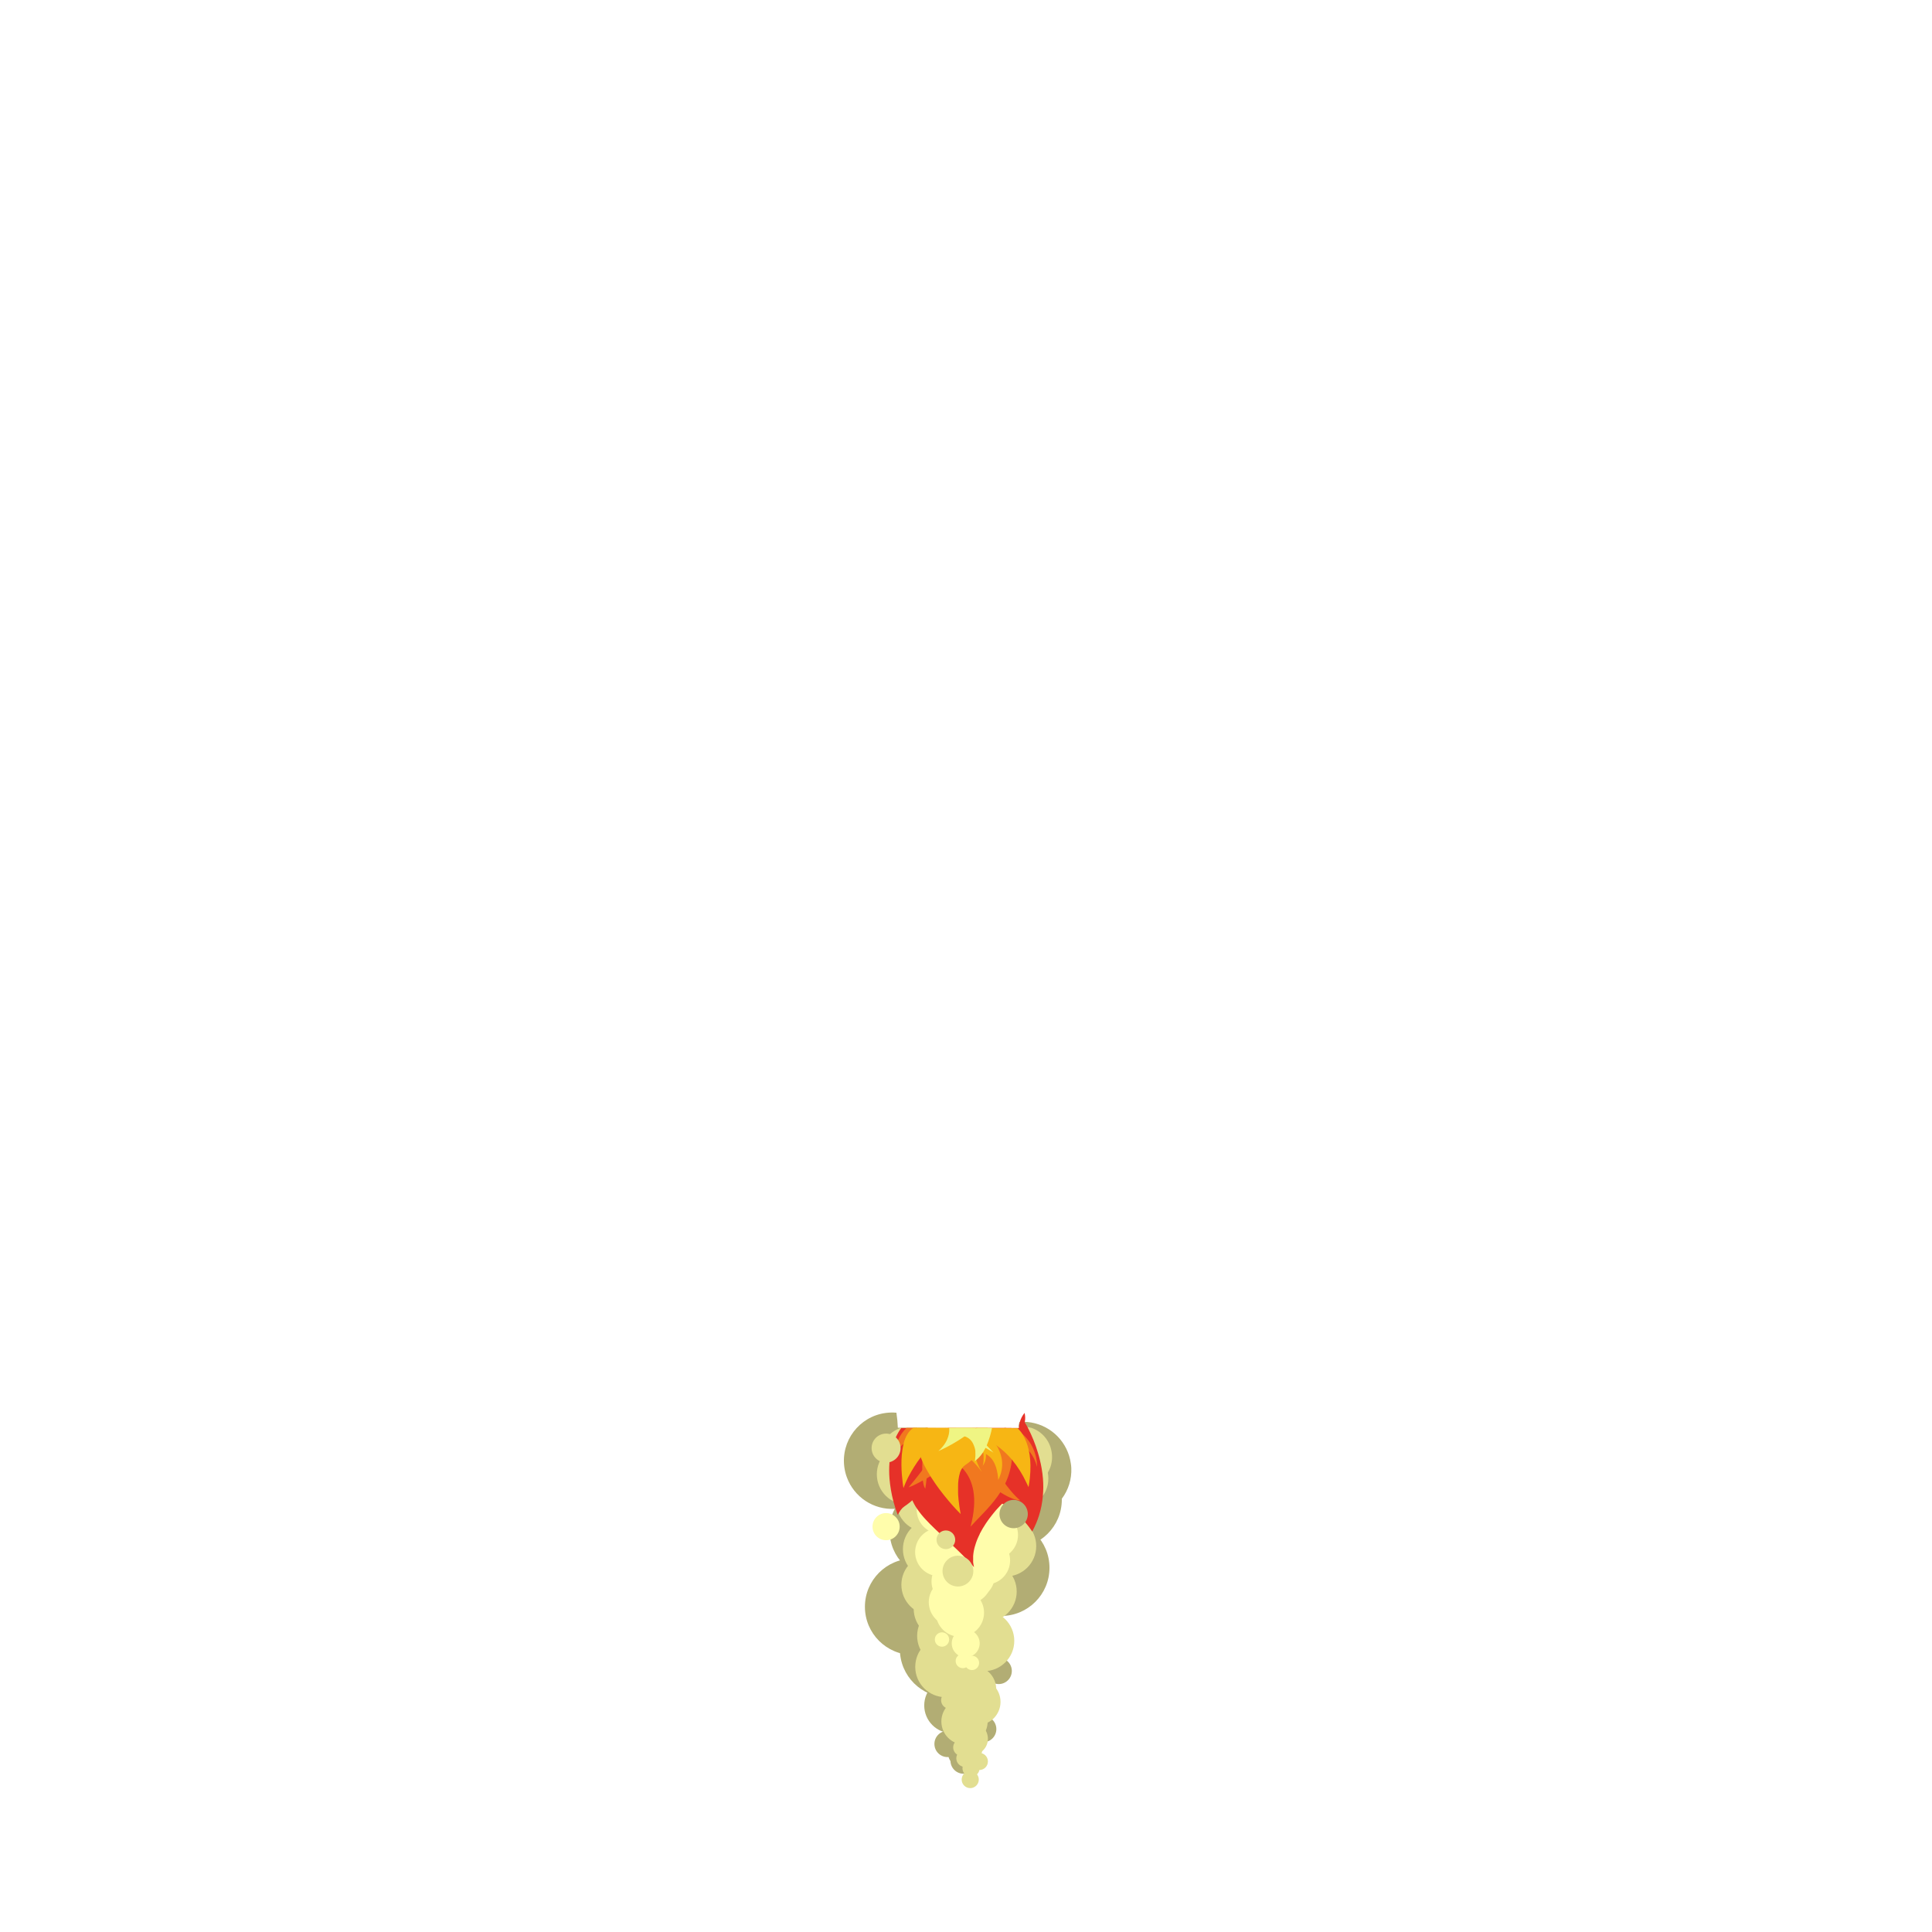
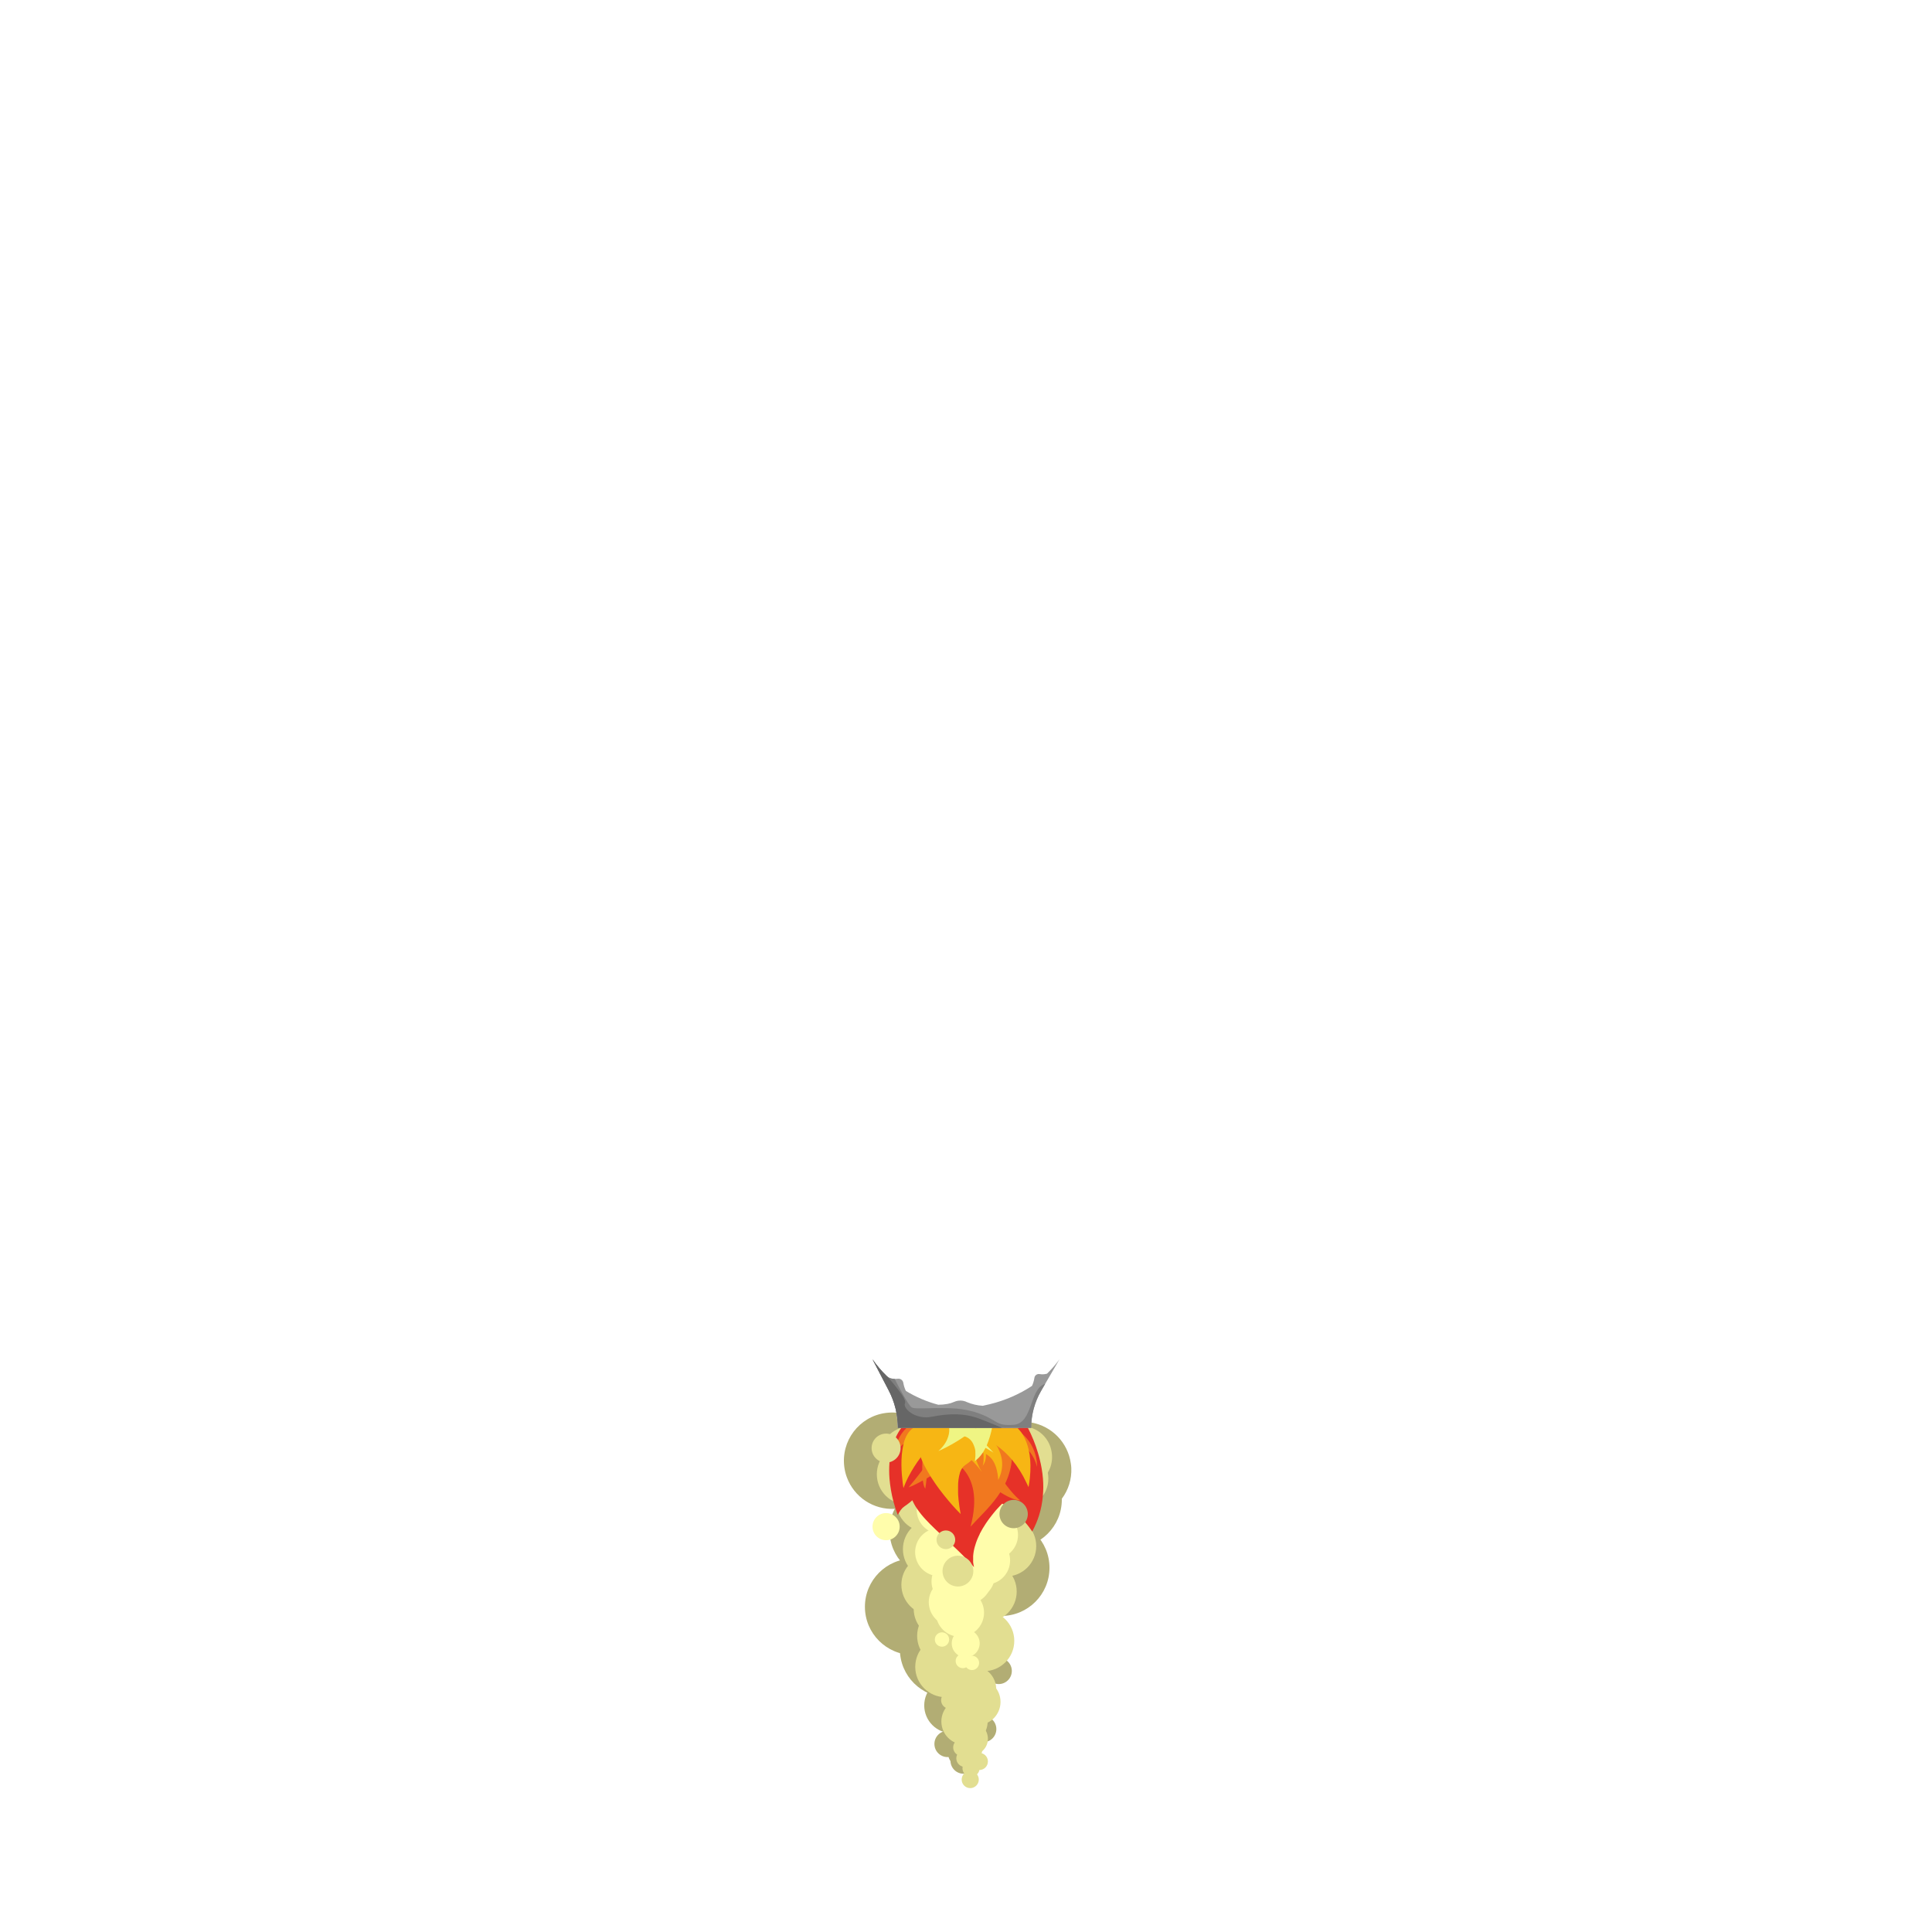
<svg xmlns="http://www.w3.org/2000/svg" viewBox="0 0 1000 1000">
  <defs>
-     <style>.cls-1{fill:none;}.cls-2{fill:#b2ad74;}.cls-3{fill:#e2de91;}.cls-4{fill:#fffdab;}.cls-5{fill:#e63128;}.cls-6{fill:#f1781f;}.cls-7{fill:#f7b614;}.cls-8{fill:#eff583;}</style>
+     <style>.cls-1{fill:none;}.cls-2{fill:#b2ad74;}.cls-3{fill:#e2de91;}.cls-4{fill:#fffdab;}.cls-5{fill:#e63128;}.cls-6{fill:#f1781f;}.cls-7{fill:#f7b614;}.cls-8{fill:#eff583;}.cls-9{fill:#999;}.cls-10{fill:#7f7f7f;}.cls-11{fill:#666;}</style>
  </defs>
  <g id="Layer_2" data-name="Layer 2">
    <g id="OutPut">
      <rect id="BG" class="cls-1" width="1000" height="1000" />
    </g>
    <g id="Stand">
      <g id="_7" data-name="7">
        <path class="cls-2" d="M486.69,755.74s0,0,0,0a24.72,24.72,0,0,1-.57,5.66c-.09.43-.2.86-.32,1.28-.17.65-.38,1.29-.61,1.92a.06.06,0,0,1,0,0,24.71,24.71,0,0,1-1.14,2.64l-.14.27c-.39.75-.82,1.48-1.28,2.19a24.79,24.79,0,0,1-5.13,5.69A26.3,26.3,0,0,1,473,778.4l0,0h0a24.65,24.65,0,0,1-6,2.07c-.58.13-1.17.24-1.77.32-.27,0-.54.07-.82.09s-.64.07-1,.09l-.32,0a24.94,24.94,0,0,1-24.75-16.29,24.48,24.48,0,0,1-1.3-5.17,24.94,24.94,0,0,1,21.26-28.15,24.64,24.64,0,0,1,5.68-.14,70.26,70.26,0,0,1,.74,7.77v0H480l.36.39a24.83,24.83,0,0,1,3.89,5.78c.07.14.13.27.19.41h0a24.7,24.7,0,0,1,1.29,3.43h0c.16.53.29,1.06.41,1.61a1,1,0,0,1,0,.17c.13.59.24,1.19.32,1.8,0,.21.05.41.08.62C486.62,754.12,486.67,754.94,486.69,755.74Z" />
        <circle class="cls-2" cx="485.38" cy="792.21" r="24.94" />
        <circle class="cls-2" cx="472.62" cy="831.66" r="24.94" />
        <circle class="cls-2" cx="490.71" cy="853.61" r="24.94" />
        <circle class="cls-2" cx="524.66" cy="776.21" r="24.94" />
        <path class="cls-2" d="M554.51,759.86a24.72,24.72,0,0,1-4.92,15.9A24.85,24.85,0,0,1,533,785.57l-1.32.15h0a24.22,24.22,0,0,1-2.55.08h-.47c-.82,0-1.62-.1-2.42-.2a24,24,0,0,1-4.15-.94l-.07,0h0a23.06,23.06,0,0,1-3.31-1.32c-.43-.21-.86-.43-1.28-.67l-.66-.38h0c-.38-.23-.75-.46-1.11-.72a23,23,0,0,1-3-2.35,22.34,22.34,0,0,1-2.13-2.22h0l-.09-.1h0a21.69,21.69,0,0,1-1.63-2.18,2.41,2.41,0,0,1-.23-.36v0a23.56,23.56,0,0,1-2.36-4.74,24.36,24.36,0,0,1-1.32-5.22l0-.27c0-.22-.06-.44-.08-.67,0-.41-.07-.83-.1-1.24v0c0-.26,0-.54,0-.8a23.46,23.46,0,0,1,.19-3.57c0-.32.08-.65.14-1h0c.05-.34.12-.66.19-1,0-.11,0-.23.07-.34a24.18,24.18,0,0,1,1.16-3.74c0-.09.07-.18.11-.27s.14-.36.22-.54a24,24,0,0,1,1.4-2.72c.11-.19.23-.38.35-.56a.34.34,0,0,1,.07-.11,7.78,7.78,0,0,1,.47-.7,1.11,1.11,0,0,1,.16-.24s0,0,0,0q.61-.88,1.32-1.71c.42-.51.87-1,1.34-1.46t0,0a9.76,9.76,0,0,1,.73-.71,23.15,23.15,0,0,1,3.69-2.83c.37-.24.74-.47,1.13-.68h9.77V739c0-.2,0-.4,0-.59a1.09,1.09,0,0,1,0-.18,12.71,12.71,0,0,1,.41-2.23,20.25,20.25,0,0,1,2.58-.06,22.51,22.51,0,0,1,3.59.35,25,25,0,0,1,20.44,21.14Q554.46,758.66,554.51,759.86Z" />
        <circle class="cls-2" cx="518.27" cy="811.47" r="24.94" />
        <circle class="cls-2" cx="503.94" cy="834.69" r="14.35" />
        <circle class="cls-2" cx="492.73" cy="882.74" r="14.35" />
        <circle class="cls-2" cx="516.93" cy="864.88" r="6.79" />
        <circle class="cls-2" cx="490.44" cy="902.67" r="6.79" />
        <circle class="cls-2" cx="497.51" cy="907.58" r="6.79" />
        <circle class="cls-2" cx="498.75" cy="911.3" r="6.79" />
        <circle class="cls-2" cx="508.92" cy="894.97" r="6.79" />
        <path class="cls-3" d="M486.69,755.74s0,0,0,0a15.27,15.27,0,0,1-1.56,5.26c-.2.4-.41.8-.65,1.18l-.19.31h0a15.67,15.67,0,0,1-5,4.88,14.37,14.37,0,0,1-1.39.76,15.62,15.62,0,0,1-4.53,1.4l-.14,0a15.81,15.81,0,0,1-2.65.14h-.25a14.12,14.12,0,0,1-2.34-.29l-.48-.09c-.44-.11-.88-.23-1.31-.37a15.81,15.81,0,0,1-6-3.62h0a15.54,15.54,0,0,1-4.07-6.52,15.07,15.07,0,0,1-.57-2.45l0-.18a.49.49,0,0,1,0-.12h0a15.54,15.54,0,0,1,2.64-10.94l0,0a15.41,15.41,0,0,1,2.44-2.79,15.89,15.89,0,0,1,2.53-1.84,11.38,11.38,0,0,1,1.25-.65h0a14.35,14.35,0,0,1,1.82-.72h9.7a15.27,15.27,0,0,1,3,1.32,14.84,14.84,0,0,1,1.45.93h0a15.44,15.44,0,0,1,3.81,4l.24.36h0a15.2,15.2,0,0,1,1.49,3.09,15.51,15.51,0,0,1,.5,1.68c0,.11.05.21.06.32.08.36.15.73.2,1.1a12.47,12.47,0,0,1,.12,1.48A12.88,12.88,0,0,1,486.69,755.74Z" />
        <circle class="cls-3" cx="469.56" cy="763.08" r="15.71" />
        <circle class="cls-3" cx="479.62" cy="777.15" r="15.71" />
        <circle class="cls-3" cx="483.06" cy="801.85" r="15.71" />
        <circle class="cls-3" cx="482.26" cy="820.27" r="15.71" />
        <circle class="cls-3" cx="488.63" cy="832.67" r="15.71" />
        <circle class="cls-3" cx="490.42" cy="846.73" r="15.71" />
        <circle class="cls-3" cx="510.53" cy="823.78" r="15.71" />
        <circle class="cls-3" cx="520.64" cy="800.27" r="15.71" />
        <circle class="cls-3" cx="516.64" cy="781.28" r="15.71" />
        <circle class="cls-3" cx="523.93" cy="770.98" r="15.71" />
        <circle class="cls-3" cx="519.54" cy="757.03" r="15.71" />
        <path class="cls-3" d="M543.5,759.86a15.55,15.55,0,0,1-2.29,3.94,18,18,0,0,1-1.38,1.52c-.3.29-.62.57-1,.84a15.52,15.52,0,0,1-6.44,3.17l-.24,0c-.37.08-.74.15-1.11.2a14.89,14.89,0,0,1-2.3.15,12.63,12.63,0,0,1-1.63-.11h0a9.16,9.16,0,0,1-1.17-.17,15.57,15.57,0,0,1-5.42-2.14,15.27,15.27,0,0,1-1.61-1.16c-.19-.15-.36-.3-.54-.47h0c-.37-.33-.73-.68-1.07-1s-.49-.56-.73-.85l-.15-.2a15.32,15.32,0,0,1-2.23-4c-.09-.24-.18-.48-.25-.72a14.34,14.34,0,0,1-.46-1.77c-.06-.29-.11-.58-.15-.88s-.09-.74-.11-1.11a3.25,3.25,0,0,1,0-.54,4.1,4.1,0,0,1,0-.49,13,13,0,0,1,.07-1.4,10.58,10.58,0,0,1,.16-1.26c0-.1,0-.2,0-.3a15.15,15.15,0,0,1,1.21-3.74c.08-.17.16-.33.25-.49a15.75,15.75,0,0,1,4-5l.69-.53.11-.08a14.94,14.94,0,0,1,4-2.06l.31-.11h3.15V739c0-.2,0-.4,0-.59a7.26,7.26,0,0,1,.92-.07,14.33,14.33,0,0,1,3.41.2,14.53,14.53,0,0,1,1.76.41l.16,0,.23.07h0l.09,0a15.64,15.64,0,0,1,10.56,12.42c0,.11,0,.21.05.32A15.63,15.63,0,0,1,543.5,759.86Z" />
        <circle class="cls-3" cx="526.92" cy="765.24" r="15.71" />
        <circle class="cls-3" cx="499.82" cy="837.32" r="15.71" />
        <circle class="cls-3" cx="509.28" cy="849.29" r="15.71" />
        <circle class="cls-3" cx="489.44" cy="862.76" r="15.71" />
        <circle class="cls-3" cx="503.65" cy="874.26" r="11.98" />
        <circle class="cls-3" cx="505.89" cy="880.9" r="11.98" />
        <circle class="cls-3" cx="499.23" cy="891.04" r="11.98" />
        <circle class="cls-3" cx="502.87" cy="899.98" r="8.47" />
        <circle class="cls-3" cx="499.41" cy="910.11" r="4.43" />
        <circle class="cls-3" cx="503.9" cy="906.11" r="4.43" />
        <circle class="cls-3" cx="501.13" cy="910.97" r="4.43" />
        <circle class="cls-3" cx="502.6" cy="915.24" r="4.43" />
        <circle class="cls-3" cx="502.19" cy="921.1" r="4.43" />
        <circle class="cls-3" cx="506.91" cy="911.73" r="4.43" />
        <circle class="cls-3" cx="497.79" cy="904.44" r="4.43" />
        <circle class="cls-3" cx="491.54" cy="880.02" r="4.43" />
        <circle class="cls-4" cx="485.26" cy="765.71" r="12.47" />
        <circle class="cls-4" cx="504.15" cy="763.08" r="12.47" />
        <circle class="cls-4" cx="514.3" cy="765.06" r="12.47" />
        <circle class="cls-4" cx="509.45" cy="774.93" r="12.47" />
        <circle class="cls-4" cx="486.95" cy="781.46" r="12.47" />
        <circle class="cls-4" cx="500.16" cy="788.81" r="12.47" />
        <circle class="cls-4" cx="498.17" cy="774.56" r="12.47" />
        <circle class="cls-4" cx="500.78" cy="786.79" r="12.47" />
        <circle class="cls-4" cx="495" cy="797.21" r="12.47" />
        <circle class="cls-4" cx="504.06" cy="795.95" r="12.47" />
        <circle class="cls-4" cx="510.36" cy="807.66" r="12.47" />
        <circle class="cls-4" cx="502.49" cy="815.39" r="12.47" />
        <circle class="cls-4" cx="494.62" cy="818.55" r="12.47" />
        <circle class="cls-4" cx="486.14" cy="803.36" r="12.47" />
        <circle class="cls-4" cx="506.6" cy="795.59" r="12.47" />
        <circle class="cls-4" cx="514.45" cy="794.5" r="12.47" />
        <circle class="cls-4" cx="500.76" cy="817.69" r="12.47" />
        <circle class="cls-4" cx="496.87" cy="834.72" r="12.47" />
        <circle class="cls-4" cx="493.2" cy="829.27" r="12.47" />
        <circle class="cls-4" cx="487.57" cy="848.61" r="3.71" />
        <circle class="cls-4" cx="498.35" cy="859.73" r="3.71" />
        <circle class="cls-4" cx="503.08" cy="860.71" r="3.71" />
        <circle class="cls-4" cx="499.85" cy="850.6" r="7.23" />
        <path class="cls-5" d="M539.79,774.24a46.8,46.8,0,0,1-2,10.2,45.46,45.46,0,0,1-3.39,8h0a.47.47,0,0,1-.05.1l-.09.17-.57-.85c-.76-1.1-1.53-2.12-2.31-3.07h0l-.54-.66h0a1.41,1.41,0,0,1-.17-.18c-.61-.71-1.23-1.38-1.83-2l-.13-.13a42.13,42.13,0,0,0-6.85-5.69h0l-.78-.5c-.7-.43-1.27-.75-1.67-1l-.68-.34-.2.2c-.42.41-1.47,1.47-2.84,3l-.46.53c-.33.38-.67.79-1,1.22s-.71.88-1.08,1.35l-.17.22q-.33.42-.66.87l-.38.51-.78,1.07-.27.39-.54.79-.19.29h0a49.63,49.63,0,0,0-2.95,5,.54.54,0,0,0-.05.11l0,.07c-.33.65-.64,1.31-.94,2-.37.84-.71,1.68-1,2.55h0l-.06.18s0,0,0,0c-.21.6-.4,1.22-.57,1.83-.1.34-.19.69-.27,1s-.22,1-.31,1.44a23.93,23.93,0,0,0-.31,2.53c0,.26,0,.53,0,.79,0,.45,0,.9,0,1.35,0,.24,0,.49,0,.74s0,.52.07.79,0,.28.07.43h0c0,.14,0,.28.06.43h0c.07.39.15.79.25,1.18-.23-.26-.45-.51-.69-.76l-.41-.46-.05,0c-.58-.65-1.16-1.28-1.75-1.9l0,0c-.11-.13-.22-.24-.33-.36h0l-1.73-1.8-.47-.47-.08-.09-.06-.06-.23-.23-.95-.95c-.69-.69-1.37-1.36-2.05-2s-1.32-1.27-2-1.88c-.41-.4-.82-.78-1.22-1.16h0c-1.89-1.79-3.72-3.47-5.46-5.11l-.36-.34-1.61-1.51-.61-.58-.35-.34c-1.6-1.53-3.09-3-4.46-4.51a46.34,46.34,0,0,1-4.63-5.73,26.06,26.06,0,0,1-1.52-2.5h0c-.33-.62-.64-1.24-.92-1.87a31.65,31.65,0,0,1-2.78,2.25,24,24,0,0,0-2.3,1.72,11,11,0,0,0-1.88,2.59c-.18.29-.36.61-.56,1,0,0-.47-1.12-1.11-3.06a3.3,3.3,0,0,0-.12-.38c-.32-1-.69-2.25-1.06-3.64h0a70.25,70.25,0,0,1-2-11.63h0a52.86,52.86,0,0,1,0-8.45,40.84,40.84,0,0,1,1.18-7.19,33.75,33.75,0,0,1,2.13-5.91,30.31,30.31,0,0,1,2.75-4.7h61V739c0-.2,0-.4,0-.59a1.09,1.09,0,0,1,0-.18,12.71,12.71,0,0,1,.41-2.23,12.85,12.85,0,0,1,2.45-4.69,11,11,0,0,1,.13,4.63l-.06.23s.55.84,1.39,2.37l.12.22.14.24a.25.25,0,0,0,0,.07A72.83,72.83,0,0,1,537.25,752c.19.63.37,1.27.55,1.92.12.43.24.87.34,1.32a61.36,61.36,0,0,1,1.69,10.09A52.17,52.17,0,0,1,539.79,774.24Z" />
        <path class="cls-6" d="M474.86,739.07a47.08,47.08,0,0,1-7.08,8.2l-.26.24c-.51.46-1,.88-1.42,1.25-1.7,1.44-2.86,2.23-2.86,2.23a16.76,16.76,0,0,1,.49-2.5,21.47,21.47,0,0,1,1.12-3.16,18.76,18.76,0,0,1,4.41-6.26Z" />
        <path class="cls-6" d="M521.34,739.33l-2.25,1.46-.15.1-.78.5c-1.33.87-3,2-5,3.23l-1.37.87-.09.06-2.12,1.35-.41.26a3.87,3.87,0,0,1-.34.21l-.26.17-.08.05-.61.4c-.65.4-1.31.82-2,1.25l-1.32.83-.41.26c-.15.09-.27.19-.43.28h0l-.52.33-3.2,2c-2,1.23-4,2.47-5.95,3.69l-.14.08-.73.45c-2.4,1.47-4.78,2.91-7.05,4.26l-.89.53-.54.32-.4.24h0l-2.69,1.56-2,1.16-2,1.09c-1.7.94-3.21,1.72-4.46,2.32a17.74,17.74,0,0,1-2.53,1.07h-.06l-.25.07.06-.08h0c.24-.28,1.15-1.34,2.47-2.94,1.11-1.36,2.51-3.1,4-5.08h0l.42-.54,1.5-2,1.33-1.8h0c.76-1.07,1.54-2.16,2.3-3.27l.41-.6h0c1-1.44,2-2.92,2.84-4.37h0l.2-.34a41.12,41.12,0,0,0,4.57-9.68h30.22Z" />
        <path class="cls-6" d="M480.35,749.62q0,1,0,2c0,.88,0,1.76-.07,2.66s-.07,2-.12,3.06h0c-.05,1.29-.13,2.57-.22,3.84h0a1.94,1.94,0,0,1,0,.24c-.09,1.28-.2,2.55-.32,3.79-.08.73-.16,1.45-.25,2.16,0,.22-.05.44-.08.65-.12.88-.24,1.75-.38,2.58a7.19,7.19,0,0,1-.88-2.23,2,2,0,0,1-.05-.24,16.76,16.76,0,0,1-.33-1.83,40.88,40.88,0,0,1-.3-4.71,3.84,3.84,0,0,1,0-.48c0-1.55,0-3.21.1-4.91,0-.07,0-.14,0-.21q.08-1.46.18-2.94c.08-1.12.17-2.23.27-3.34.3-3.34.68-6.58,1-9.35.06-.45.12-.89.17-1.32h1.25v.39q0,.88,0,1.86h0C480.38,743.8,480.4,746.63,480.35,749.62Z" />
        <path class="cls-6" d="M489.56,754.65s21,4.89,12.79,35.54c8.27-9.21,21.81-19.62,21.53-38.72s-20.4-9.7-20.4-9.7Z" />
        <path class="cls-6" d="M510.09,767s11.72,9.52,18,9.61c-6.11-4.81-13.73-17.39-13.73-17.39Z" />
        <path class="cls-6" d="M536.76,759.26a21.65,21.65,0,0,0-1.68-4.55h0a16.09,16.09,0,0,0-.88-1.53,16.67,16.67,0,0,0-1.62-2.18,7.55,7.55,0,0,0-.54-.59,20,20,0,0,0-9.35-5.42h0a18.07,18.07,0,0,0-3-.55,10.68,10.68,0,0,1-.67-2.56,2.92,2.92,0,0,1,0-.51,3.38,3.38,0,0,1,0-.45.5.5,0,0,1,0-.17,2.16,2.16,0,0,1,.82-1.65h3.67l.32.11c.24.08.5.17.77.28a16.32,16.32,0,0,1,2.76,1.42,17.36,17.36,0,0,1,2.07,1.54,21.79,21.79,0,0,1,6,9c.09.25.17.5.25.75.21.64.39,1.27.54,1.91A22.17,22.17,0,0,1,536.76,759.26Z" />
        <path class="cls-7" d="M490.31,739.07c-1.47,1.38-3.65,3.5-6.11,6.17l-.05,0c-1.21,1.32-2.5,2.77-3.8,4.33-.33.39-.65.79-1,1.19-.6.74-1.2,1.49-1.79,2.27-.33.42-.65.85-1,1.28a73.14,73.14,0,0,0-6.46,10.25h0a46.31,46.31,0,0,0-2.14,4.8c-.12.28-.22.56-.32.84,0,0-.06-.33-.16-.93s-.16-1.11-.26-1.89h0c-.56-4.4-1.29-13.09.46-19.94a1.74,1.74,0,0,1,0-.22c.93-3.52,2.52-6.54,5.15-8.2Z" />
        <path class="cls-7" d="M511.18,739.07c0,.18-.05.36-.08.54a30.47,30.47,0,0,1-.89,4c-.08.28-.16.56-.26.85a1.15,1.15,0,0,1-.06.17c-.19.6-.42,1.22-.68,1.85a.14.14,0,0,1,0,.06c0,.1-.08.21-.13.32s-.14.34-.23.51a5.27,5.27,0,0,1-.22.49,4.39,4.39,0,0,1-.21.44,24.54,24.54,0,0,1-1.47,2.61l-.34.51a2,2,0,0,1-.18.26,21.88,21.88,0,0,1-1.62,2.1c-.24.28-.49.56-.77.84s-.73.76-1.13,1.12a24.35,24.35,0,0,1-3.36,2.61,5.25,5.25,0,0,0-1.49,1.48,8.61,8.61,0,0,0-1,1.89c-.06.14-.11.29-.16.44a24.66,24.66,0,0,0-1,7.43c0,.87,0,1.74,0,2.6,0,.09,0,.17,0,.26s0,.25,0,.37c0,.82.09,1.63.16,2.41,0,.6.11,1.17.17,1.73.4,3.69,1,6.49,1,6.7-.11-.11-1-1-2.45-2.54-.61-.66-1.32-1.44-2.1-2.32L492,778l-1-1.17c-1.47-1.74-3.09-3.74-4.72-5.92L485,769.15l-.61-.87c-.16-.23-.33-.46-.48-.7-.07-.08-.12-.17-.18-.25-.51-.74-1-1.49-1.49-2.25l-.64-1c-.53-.86-1-1.74-1.55-2.63-.05-.08-.1-.16-.14-.24h0c-.38-.68-.75-1.35-1.11-2-.5-1-1-1.95-1.4-2.93l-.06-.14h0c-.25-.58-.49-1.14-.72-1.72a33.39,33.39,0,0,1-1.78-6.08,18.39,18.39,0,0,1,.37-9.21Z" />
        <path class="cls-7" d="M533.36,758.42a56,56,0,0,1-.31,6.63h0c-.15,1.36-.35,2.78-.61,4.27,0,.13-.05.26-.07.4l-.17-.35c-.29-.61-.59-1.25-.92-1.92a54.5,54.5,0,0,0-7.55-12,1.34,1.34,0,0,0-.11-.14,43.06,43.06,0,0,0-3.47-3.6l-.43-.4a43.07,43.07,0,0,0-3.93-3.17h0c-.35-.27-.71-.52-1.07-.76-.92-.64-1.89-1.25-2.91-1.85l-.06,0c-.39-.23-.78-.45-1.19-.67a4.67,4.67,0,0,0-.49-.27l-.1,0-.63-.33c-1.12-.6-2.3-1.16-3.54-1.7l-.86-.38c-.36-.15-.7-.3-1-.46s-.8-.38-1.15-.58a14.79,14.79,0,0,1-1.48-.9,9.58,9.58,0,0,1-1.28-1h26.76l.47.55.27.3a12.46,12.46,0,0,1,1.88,2.5,24,24,0,0,1,2,4.27h0c.32.9.63,1.88.9,3,.07.29.14.58.2.88l.09.43c.12.54.22,1.1.31,1.68A40.84,40.84,0,0,1,533.36,758.42Z" />
        <path class="cls-7" d="M511.44,742.93s11.91,9.78,5.27,23.06c-.75-9.52-4.14-14.29-12-14.79S511.44,742.93,511.44,742.93Z" />
        <path class="cls-7" d="M504.42,742.93a26.67,26.67,0,0,0,3.76,18.93C499.78,750.07,494.27,754,504.42,742.93Z" />
        <path class="cls-7" d="M508.18,744.81s2.13,13,0,14.42C513.07,754.16,508.18,744.81,508.18,744.81Z" />
        <path class="cls-8" d="M505.38,739.07l-.29.22h0c-.33.26-.69.52-1.07.8l-1.26.92c-.9.65-1.88,1.34-2.93,2.06l-.54.36a82,82,0,0,1-12.84,7.32l-.31.13c-.14.07-.28.12-.42.18l.38-.35a3.83,3.83,0,0,0,.29-.28c5-4.82,5.09-9.54,4.91-11.36Z" />
        <path class="cls-8" d="M513.48,739.07c0,.12-.05.25-.09.39-.16.83-.41,1.91-.75,3.12,0,.13-.07.26-.11.39s-.15.51-.22.77c-.18.55-.36,1.12-.58,1.71a.38.38,0,0,1,0,.1c-.3.84-.64,1.7-1,2.56-.19.41-.38.82-.59,1.23l-.17.35c-.3.56-.61,1.12-.95,1.66a.82.82,0,0,1-.11.17l-.25.41a16.3,16.3,0,0,1-3.29,3.71l-.14.12-.67.49a17.53,17.53,0,0,0,.28-2.47,16.38,16.38,0,0,0,0-2.09h0c0-.16,0-.32,0-.48s0-.39-.07-.59-.05-.36-.08-.54A11.68,11.68,0,0,0,504,748h0c0-.07-.05-.14-.08-.2a7.75,7.75,0,0,0-1.62-2.53,6.53,6.53,0,0,0-1.41-1.11,8,8,0,0,0-1.62-.73,10.68,10.68,0,0,0-2.95-.46c-4-.1-2.73-.85.47-1.75,1.25-.36,2.81-.74,4.47-1.11.78-.18,1.59-.35,2.39-.52.48-.11.94-.21,1.42-.3h0l1.05-.22Z" />
        <path class="cls-8" d="M514.28,751.89l-.84-.51-3.35-2-.3-.19-1.1-.67h0l-.28-.18-.26-.15-.26-.16-.82-.5-1.53-.94-1.47-.9-1.36-.82-1.52-.93-1.36-.83-3-1.85-2.53-1.54.61-.61h8.43l.35.52c.12.16.23.33.35.5.27.37.54.74.83,1.12s.62.81.94,1.22c.69.86,1.4,1.72,2.12,2.55a4.72,4.72,0,0,0,.37.41h0c.09.12.2.24.3.36l.07.07h0l.55.63h0l.36.41,1.1,1.21c1.15,1.25,2.15,2.3,2.81,3Z" />
        <circle class="cls-3" cx="489.58" cy="796.99" r="4.84" />
        <circle class="cls-4" cx="458.64" cy="790.19" r="7.03" />
        <circle class="cls-3" cx="495.82" cy="813.2" r="7.97" />
        <circle class="cls-2" cx="524.66" cy="783.67" r="7.33" />
        <circle class="cls-3" cx="458.64" cy="749.53" r="7.5" />
      </g>
+       <g id="STD">
+         <path class="cls-9" d="M548.39,703.56,541,716.25h0l-2.09,3.61a38.24,38.24,0,0,0-5.17,19.21h-69c0-.85,0-1.69-.08-2.53,0-.23,0-.46-.05-.68,0-.55-.09-1.1-.15-1.64,0-.31-.08-.63-.13-.94s0-.34-.07-.51c0-.38-.12-.75-.18-1.13s-.17-.9-.27-1.34c-.05-.24-.1-.47-.16-.7s-.08-.36-.12-.53a41.67,41.67,0,0,0-3.56-9.43l-8.38-16.08a57.93,57.93,0,0,0,7.28,8.6l.24.22,0,0a5.21,5.21,0,0,0,.89.61,4.44,4.44,0,0,0,.49.24l.51.18.39.11a8.12,8.12,0,0,0,1.69.2,10.84,10.84,0,0,0,1.65-.1,2.56,2.56,0,0,1,2.83,2.16,15.09,15.09,0,0,0,1.32,4.15,62.89,62.89,0,0,0,16.76,7.16,25.7,25.7,0,0,0,4.74-.42h0a14.8,14.8,0,0,0,3.45-1.05,7.89,7.89,0,0,1,6.76.15,24.53,24.53,0,0,0,8.1,1.86h0c1.17-.24,2.39-.51,3.68-.84h0a69.5,69.5,0,0,0,21.78-9.44,15.21,15.21,0,0,0,1.25-4.14,2.3,2.3,0,0,1,2.63-2,9,9,0,0,0,3.9-.19c.5-.49,1-1,1.49-1.52a.19.19,0,0,0,.06-.07A51.09,51.09,0,0,0,548.39,703.56Z" />
+         <path class="cls-10" d="M541,716.25l-2.09,3.61a38.24,38.24,0,0,0-5.17,19.21h-69c0-.85,0-1.69-.08-2.53,0-.23,0-.46-.05-.68,0-.55-.09-1.1-.15-1.64,0-.31-.08-.63-.13-.94s0-.34-.07-.51c0-.38-.12-.75-.18-1.13s-.17-.9-.27-1.34c-.05-.24-.1-.47-.16-.7s-.08-.36-.12-.53a41.67,41.67,0,0,0-3.56-9.43l-8.38-16.08a57.93,57.93,0,0,0,7.28,8.6l.24.22,0,0a5.21,5.21,0,0,0,.89.61,4.44,4.44,0,0,0,.49.24l.51.18.39.11a8.12,8.12,0,0,0,1.69.2s2.36,4.68,4.71,8.79c1.55,2.72,3.1,5.18,4,5.9s4.72.61,9.75.47l3.16-.07c2.16,0,4.47,0,6.83.06a51.39,51.39,0,0,1,12.84,1.93c1.68.52,3.09,1,4.3,1.54,4.47,1.85,6.22,3.48,8.49,4.42,1.73.71,3.77,1,7.54.71C534.8,736.67,532.75,718.58,541,716.25Z" />
+         <path class="cls-11" d="M518.59,739.07H464.72a62.36,62.36,0,0,0-1.05-9.47c0-.19-.08-.36-.12-.53a41.67,41.67,0,0,0-3.56-9.43l-8.38-16.08a57.93,57.93,0,0,0,7.28,8.6l.24.22,0,0a94.61,94.61,0,0,1,7.54,9.31c1.34,2,2.2,3.82,1.76,4.61-1.33,2.42,5.09,8.75,13.92,7s16.67-1.91,24.33.92c1.36.5,2.83,1.07,4.32,1.67,1.31.52,2.64,1.07,3.94,1.61Z" />
+       </g>
    </g>
  </g>
</svg>
